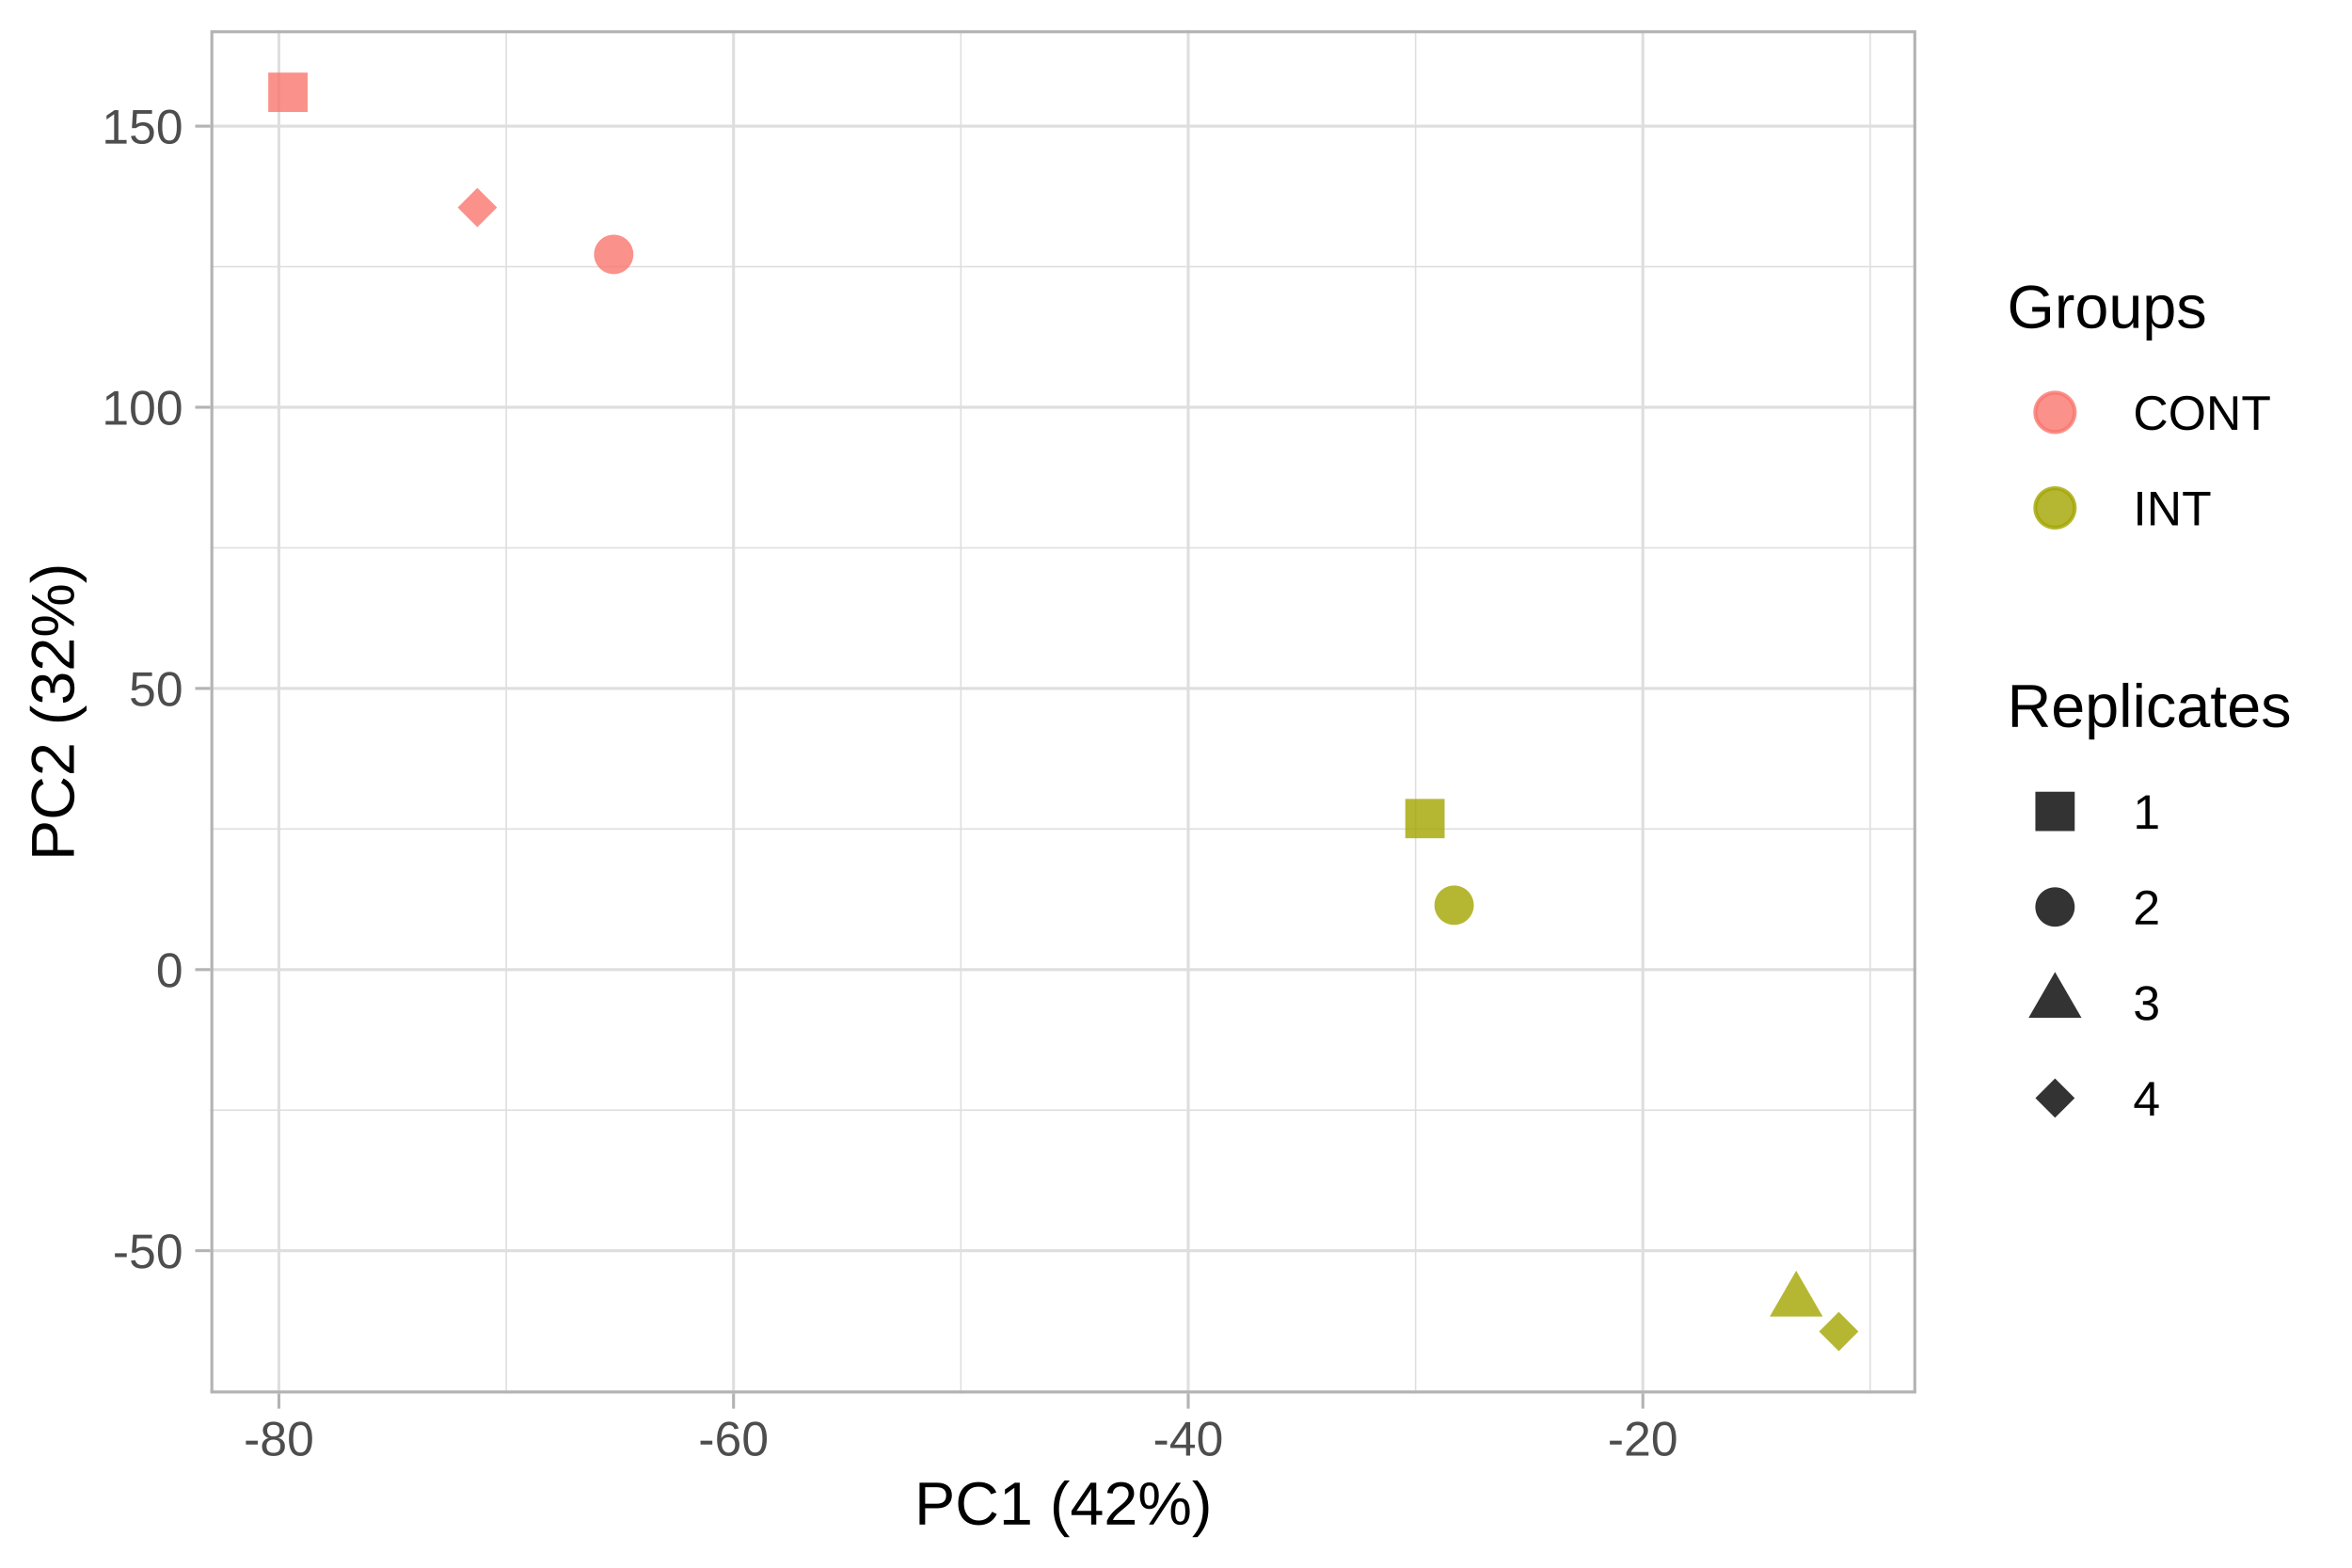
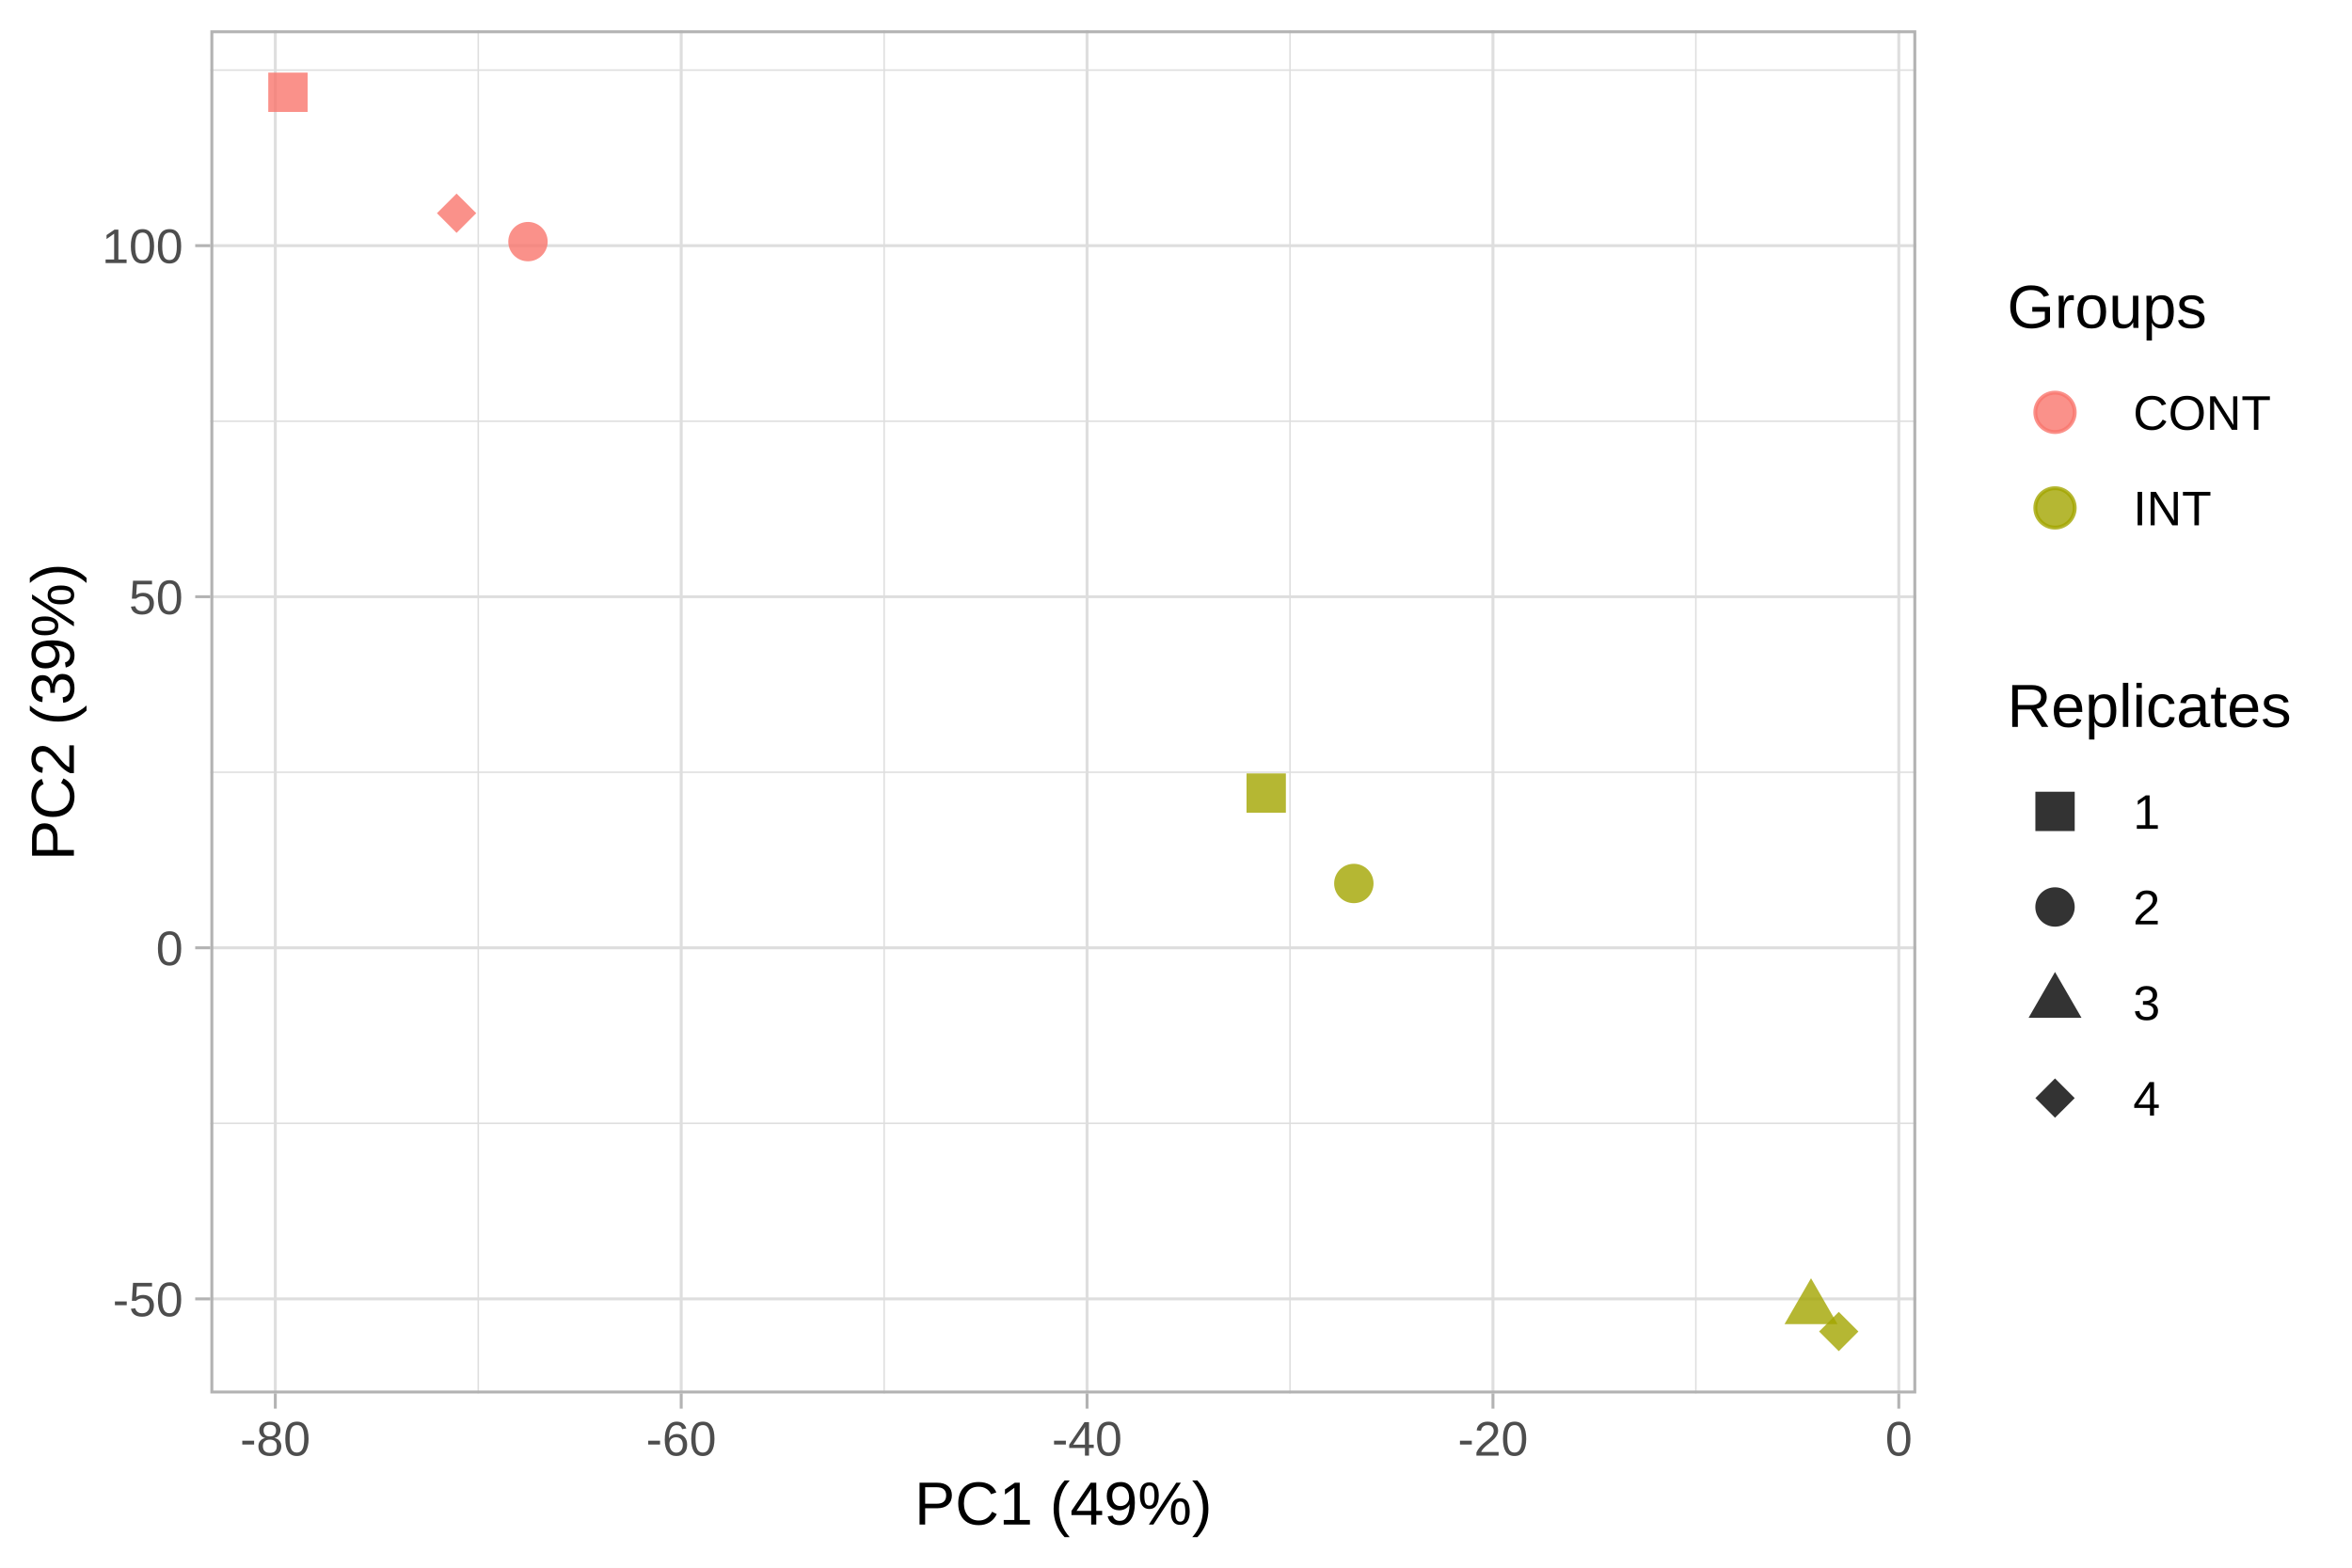
<svg xmlns="http://www.w3.org/2000/svg" class="svglite" width="425.20pt" height="283.46pt" viewBox="0 0 425.20 283.46">
  <defs>
    <style type="text/css">
    .svglite line, .svglite polyline, .svglite polygon, .svglite path, .svglite rect, .svglite circle {
      fill: none;
      stroke: #000000;
      stroke-linecap: round;
      stroke-linejoin: round;
      stroke-miterlimit: 10.00;
    }
    .svglite text {
      white-space: pre;
    }
  </style>
  </defs>
  <rect width="100%" height="100%" style="stroke: none; fill: #FFFFFF;" />
  <defs>
    <clipPath id="cpMC4wMHw0MjUuMjB8MC4wMHwyODMuNDY=">
      <rect x="0.00" y="0.00" width="425.20" height="283.46" />
    </clipPath>
  </defs>
  <g clip-path="url(#cpMC4wMHw0MjUuMjB8MC4wMHwyODMuNDY=)">
    <rect x="0" y="0.00" width="425.20" height="283.46" style="stroke-width: 1.07; stroke: #FFFFFF; fill: #FFFFFF;" />
  </g>
  <defs>
    <clipPath id="cpMzguMDN8MzQ2LjQzfDUuNDh8MjUxLjk3">
      <rect x="38.03" y="5.48" width="308.40" height="246.49" />
    </clipPath>
  </defs>
  <g clip-path="url(#cpMzguMDN8MzQ2LjQzfDUuNDh8MjUxLjk3)">
    <rect x="38.03" y="5.48" width="308.40" height="246.49" style="stroke-width: 1.07; stroke: none; fill: #FFFFFF;" />
-     <polyline points="38.03,251.57 346.43,251.57 " style="stroke-width: 0.27; stroke: #DEDEDE; stroke-linecap: butt;" />
-     <polyline points="38.03,200.74 346.43,200.74 " style="stroke-width: 0.27; stroke: #DEDEDE; stroke-linecap: butt;" />
-     <polyline points="38.03,149.90 346.43,149.90 " style="stroke-width: 0.27; stroke: #DEDEDE; stroke-linecap: butt;" />
-     <polyline points="38.03,99.06 346.43,99.06 " style="stroke-width: 0.27; stroke: #DEDEDE; stroke-linecap: butt;" />
-     <polyline points="38.03,48.22 346.43,48.22 " style="stroke-width: 0.27; stroke: #DEDEDE; stroke-linecap: butt;" />
-     <polyline points="91.52,251.97 91.52,5.48 " style="stroke-width: 0.27; stroke: #DEDEDE; stroke-linecap: butt;" />
-     <polyline points="173.71,251.97 173.71,5.48 " style="stroke-width: 0.27; stroke: #DEDEDE; stroke-linecap: butt;" />
-     <polyline points="255.91,251.97 255.91,5.48 " style="stroke-width: 0.27; stroke: #DEDEDE; stroke-linecap: butt;" />
-     <polyline points="338.10,251.97 338.10,5.48 " style="stroke-width: 0.27; stroke: #DEDEDE; stroke-linecap: butt;" />
-     <polyline points="38.03,226.15 346.43,226.15 " style="stroke-width: 0.53; stroke: #DEDEDE; stroke-linecap: butt;" />
-     <polyline points="38.03,175.32 346.43,175.32 " style="stroke-width: 0.53; stroke: #DEDEDE; stroke-linecap: butt;" />
-     <polyline points="38.03,124.48 346.43,124.48 " style="stroke-width: 0.53; stroke: #DEDEDE; stroke-linecap: butt;" />
-     <polyline points="38.03,73.64 346.43,73.64 " style="stroke-width: 0.53; stroke: #DEDEDE; stroke-linecap: butt;" />
-     <polyline points="38.03,22.81 346.43,22.81 " style="stroke-width: 0.53; stroke: #DEDEDE; stroke-linecap: butt;" />
-     <polyline points="50.42,251.97 50.42,5.48 " style="stroke-width: 0.53; stroke: #DEDEDE; stroke-linecap: butt;" />
-     <polyline points="132.61,251.97 132.61,5.48 " style="stroke-width: 0.53; stroke: #DEDEDE; stroke-linecap: butt;" />
-     <polyline points="214.81,251.97 214.81,5.48 " style="stroke-width: 0.53; stroke: #DEDEDE; stroke-linecap: butt;" />
-     <polyline points="297.00,251.97 297.00,5.48 " style="stroke-width: 0.53; stroke: #DEDEDE; stroke-linecap: butt;" />
+     <polyline points="38.03,203.12 346.43,203.12 " style="stroke-width: 0.27; stroke: #DEDEDE; stroke-linecap: butt;" />
+     <polyline points="38.03,139.64 346.43,139.64 " style="stroke-width: 0.27; stroke: #DEDEDE; stroke-linecap: butt;" />
+     <polyline points="38.03,76.16 346.43,76.16 " style="stroke-width: 0.27; stroke: #DEDEDE; stroke-linecap: butt;" />
+     <polyline points="38.03,12.68 346.43,12.68 " style="stroke-width: 0.27; stroke: #DEDEDE; stroke-linecap: butt;" />
+     <polyline points="86.46,251.97 86.46,5.48 " style="stroke-width: 0.27; stroke: #DEDEDE; stroke-linecap: butt;" />
+     <polyline points="159.84,251.97 159.84,5.48 " style="stroke-width: 0.27; stroke: #DEDEDE; stroke-linecap: butt;" />
+     <polyline points="233.21,251.97 233.21,5.48 " style="stroke-width: 0.27; stroke: #DEDEDE; stroke-linecap: butt;" />
+     <polyline points="306.58,251.97 306.58,5.48 " style="stroke-width: 0.27; stroke: #DEDEDE; stroke-linecap: butt;" />
+     <polyline points="38.03,234.86 346.43,234.86 " style="stroke-width: 0.53; stroke: #DEDEDE; stroke-linecap: butt;" />
+     <polyline points="38.03,171.38 346.43,171.38 " style="stroke-width: 0.53; stroke: #DEDEDE; stroke-linecap: butt;" />
+     <polyline points="38.03,107.90 346.43,107.90 " style="stroke-width: 0.53; stroke: #DEDEDE; stroke-linecap: butt;" />
+     <polyline points="38.03,44.42 346.43,44.42 " style="stroke-width: 0.53; stroke: #DEDEDE; stroke-linecap: butt;" />
+     <polyline points="49.77,251.97 49.77,5.48 " style="stroke-width: 0.53; stroke: #DEDEDE; stroke-linecap: butt;" />
+     <polyline points="123.15,251.97 123.15,5.48 " style="stroke-width: 0.53; stroke: #DEDEDE; stroke-linecap: butt;" />
+     <polyline points="196.52,251.97 196.52,5.48 " style="stroke-width: 0.53; stroke: #DEDEDE; stroke-linecap: butt;" />
+     <polyline points="269.90,251.97 269.90,5.48 " style="stroke-width: 0.53; stroke: #DEDEDE; stroke-linecap: butt;" />
+     <polyline points="343.27,251.97 343.27,5.48 " style="stroke-width: 0.53; stroke: #DEDEDE; stroke-linecap: butt;" />
    <polygon points="48.50,20.24 55.61,20.24 55.61,13.13 48.50,13.13 " style="stroke-width: 0.71; stroke: none; fill: #F8766D; fill-opacity: 0.80;" />
-     <circle cx="110.95" cy="46.00" r="3.56" style="stroke-width: 0.71; stroke: none; fill: #F8766D; fill-opacity: 0.80;" />
-     <polygon points="82.74,37.52 86.29,33.97 89.85,37.52 86.29,41.08 " style="stroke-width: 0.71; stroke: none; fill: #F8766D; fill-opacity: 0.80;" />
-     <polygon points="254.05,151.57 261.16,151.57 261.16,144.46 254.05,144.46 " style="stroke-width: 0.71; stroke: none; fill: #A3A500; fill-opacity: 0.80;" />
-     <circle cx="262.88" cy="163.68" r="3.56" style="stroke-width: 0.71; stroke: none; fill: #A3A500; fill-opacity: 0.80;" />
-     <polygon points="324.72,229.76 329.51,238.05 319.94,238.05 " style="stroke-width: 0.71; stroke: none; fill: #A3A500; fill-opacity: 0.80;" />
+     <circle cx="95.45" cy="43.69" r="3.56" style="stroke-width: 0.71; stroke: none; fill: #F8766D; fill-opacity: 0.80;" />
+     <polygon points="78.99,38.55 82.54,35.00 86.10,38.55 82.54,42.11 " style="stroke-width: 0.71; stroke: none; fill: #F8766D; fill-opacity: 0.80;" />
+     <polygon points="225.35,146.96 232.46,146.96 232.46,139.85 225.35,139.85 " style="stroke-width: 0.71; stroke: none; fill: #A3A500; fill-opacity: 0.80;" />
+     <circle cx="244.75" cy="159.75" r="3.56" style="stroke-width: 0.71; stroke: none; fill: #A3A500; fill-opacity: 0.80;" />
+     <polygon points="327.40,231.13 332.19,239.43 322.61,239.43 " style="stroke-width: 0.71; stroke: none; fill: #A3A500; fill-opacity: 0.80;" />
    <polygon points="328.86,240.76 332.42,237.21 335.97,240.76 332.42,244.32 " style="stroke-width: 0.71; stroke: none; fill: #A3A500; fill-opacity: 0.80;" />
    <rect x="38.03" y="5.48" width="308.40" height="246.49" style="stroke-width: 1.07; stroke: #B3B3B3;" />
  </g>
  <g clip-path="url(#cpMC4wMHw0MjUuMjB8MC4wMHwyODMuNDY=)">
-     <text x="33.10" y="229.30" text-anchor="end" style="font-size: 8.80px;fill: #4D4D4D; font-family: &quot;Arial&quot;;" textLength="12.72px" lengthAdjust="spacingAndGlyphs">-50</text>
-     <text x="33.10" y="178.47" text-anchor="end" style="font-size: 8.80px;fill: #4D4D4D; font-family: &quot;Arial&quot;;" textLength="4.90px" lengthAdjust="spacingAndGlyphs">0</text>
-     <text x="33.10" y="127.63" text-anchor="end" style="font-size: 8.80px;fill: #4D4D4D; font-family: &quot;Arial&quot;;" textLength="9.79px" lengthAdjust="spacingAndGlyphs">50</text>
-     <text x="33.10" y="76.79" text-anchor="end" style="font-size: 8.80px;fill: #4D4D4D; font-family: &quot;Arial&quot;;" textLength="14.69px" lengthAdjust="spacingAndGlyphs">100</text>
-     <text x="33.10" y="25.96" text-anchor="end" style="font-size: 8.80px;fill: #4D4D4D; font-family: &quot;Arial&quot;;" textLength="14.69px" lengthAdjust="spacingAndGlyphs">150</text>
-     <polyline points="35.29,226.15 38.03,226.15 " style="stroke-width: 0.53; stroke: #B3B3B3; stroke-linecap: butt;" />
-     <polyline points="35.29,175.32 38.03,175.32 " style="stroke-width: 0.53; stroke: #B3B3B3; stroke-linecap: butt;" />
-     <polyline points="35.29,124.48 38.03,124.48 " style="stroke-width: 0.53; stroke: #B3B3B3; stroke-linecap: butt;" />
-     <polyline points="35.29,73.64 38.03,73.64 " style="stroke-width: 0.53; stroke: #B3B3B3; stroke-linecap: butt;" />
-     <polyline points="35.29,22.81 38.03,22.81 " style="stroke-width: 0.53; stroke: #B3B3B3; stroke-linecap: butt;" />
-     <polyline points="50.42,254.71 50.42,251.97 " style="stroke-width: 0.53; stroke: #B3B3B3; stroke-linecap: butt;" />
-     <polyline points="132.61,254.71 132.61,251.97 " style="stroke-width: 0.53; stroke: #B3B3B3; stroke-linecap: butt;" />
-     <polyline points="214.81,254.71 214.81,251.97 " style="stroke-width: 0.53; stroke: #B3B3B3; stroke-linecap: butt;" />
-     <polyline points="297.00,254.71 297.00,251.97 " style="stroke-width: 0.53; stroke: #B3B3B3; stroke-linecap: butt;" />
-     <text x="50.42" y="263.20" text-anchor="middle" style="font-size: 8.80px;fill: #4D4D4D; font-family: &quot;Arial&quot;;" textLength="12.72px" lengthAdjust="spacingAndGlyphs">-80</text>
-     <text x="132.61" y="263.20" text-anchor="middle" style="font-size: 8.80px;fill: #4D4D4D; font-family: &quot;Arial&quot;;" textLength="12.72px" lengthAdjust="spacingAndGlyphs">-60</text>
-     <text x="214.81" y="263.20" text-anchor="middle" style="font-size: 8.80px;fill: #4D4D4D; font-family: &quot;Arial&quot;;" textLength="12.72px" lengthAdjust="spacingAndGlyphs">-40</text>
-     <text x="297.00" y="263.20" text-anchor="middle" style="font-size: 8.80px;fill: #4D4D4D; font-family: &quot;Arial&quot;;" textLength="12.72px" lengthAdjust="spacingAndGlyphs">-20</text>
-     <text x="192.23" y="275.67" text-anchor="middle" style="font-size: 11.00px; font-family: &quot;Arial&quot;;" textLength="53.81px" lengthAdjust="spacingAndGlyphs">PC1 (42%)</text>
-     <text transform="translate(13.36,128.72) rotate(-90)" text-anchor="middle" style="font-size: 11.00px; font-family: &quot;Arial&quot;;" textLength="53.81px" lengthAdjust="spacingAndGlyphs">PC2 (32%)</text>
+     <text x="33.10" y="238.01" text-anchor="end" style="font-size: 8.80px;fill: #4D4D4D; font-family: &quot;Arial&quot;;" textLength="12.72px" lengthAdjust="spacingAndGlyphs">-50</text>
+     <text x="33.10" y="174.53" text-anchor="end" style="font-size: 8.80px;fill: #4D4D4D; font-family: &quot;Arial&quot;;" textLength="4.90px" lengthAdjust="spacingAndGlyphs">0</text>
+     <text x="33.10" y="111.05" text-anchor="end" style="font-size: 8.80px;fill: #4D4D4D; font-family: &quot;Arial&quot;;" textLength="9.79px" lengthAdjust="spacingAndGlyphs">50</text>
+     <text x="33.10" y="47.57" text-anchor="end" style="font-size: 8.80px;fill: #4D4D4D; font-family: &quot;Arial&quot;;" textLength="14.69px" lengthAdjust="spacingAndGlyphs">100</text>
+     <polyline points="35.29,234.86 38.03,234.86 " style="stroke-width: 0.53; stroke: #B3B3B3; stroke-linecap: butt;" />
+     <polyline points="35.29,171.38 38.03,171.38 " style="stroke-width: 0.53; stroke: #B3B3B3; stroke-linecap: butt;" />
+     <polyline points="35.29,107.90 38.03,107.90 " style="stroke-width: 0.53; stroke: #B3B3B3; stroke-linecap: butt;" />
+     <polyline points="35.29,44.42 38.03,44.42 " style="stroke-width: 0.53; stroke: #B3B3B3; stroke-linecap: butt;" />
+     <polyline points="49.77,254.71 49.77,251.97 " style="stroke-width: 0.53; stroke: #B3B3B3; stroke-linecap: butt;" />
+     <polyline points="123.15,254.71 123.15,251.97 " style="stroke-width: 0.53; stroke: #B3B3B3; stroke-linecap: butt;" />
+     <polyline points="196.52,254.71 196.52,251.97 " style="stroke-width: 0.53; stroke: #B3B3B3; stroke-linecap: butt;" />
+     <polyline points="269.90,254.71 269.90,251.97 " style="stroke-width: 0.53; stroke: #B3B3B3; stroke-linecap: butt;" />
+     <polyline points="343.27,254.71 343.27,251.97 " style="stroke-width: 0.53; stroke: #B3B3B3; stroke-linecap: butt;" />
+     <text x="49.77" y="263.20" text-anchor="middle" style="font-size: 8.80px;fill: #4D4D4D; font-family: &quot;Arial&quot;;" textLength="12.72px" lengthAdjust="spacingAndGlyphs">-80</text>
+     <text x="123.15" y="263.20" text-anchor="middle" style="font-size: 8.80px;fill: #4D4D4D; font-family: &quot;Arial&quot;;" textLength="12.72px" lengthAdjust="spacingAndGlyphs">-60</text>
+     <text x="196.52" y="263.20" text-anchor="middle" style="font-size: 8.80px;fill: #4D4D4D; font-family: &quot;Arial&quot;;" textLength="12.72px" lengthAdjust="spacingAndGlyphs">-40</text>
+     <text x="269.90" y="263.20" text-anchor="middle" style="font-size: 8.80px;fill: #4D4D4D; font-family: &quot;Arial&quot;;" textLength="12.72px" lengthAdjust="spacingAndGlyphs">-20</text>
+     <text x="343.27" y="263.20" text-anchor="middle" style="font-size: 8.80px;fill: #4D4D4D; font-family: &quot;Arial&quot;;" textLength="4.90px" lengthAdjust="spacingAndGlyphs">0</text>
+     <text x="192.23" y="275.67" text-anchor="middle" style="font-size: 11.00px; font-family: &quot;Arial&quot;;" textLength="53.81px" lengthAdjust="spacingAndGlyphs">PC1 (49%)</text>
+     <text transform="translate(13.36,128.72) rotate(-90)" text-anchor="middle" style="font-size: 11.00px; font-family: &quot;Arial&quot;;" textLength="53.81px" lengthAdjust="spacingAndGlyphs">PC2 (39%)</text>
    <rect x="357.39" y="44.77" width="58.64" height="61.19" style="stroke-width: 1.07; stroke: none; fill: #FFFFFF;" />
    <text x="362.87" y="59.29" style="font-size: 11.00px; font-family: &quot;Arial&quot;;" textLength="36.09px" lengthAdjust="spacingAndGlyphs">Groups</text>
    <rect x="362.87" y="65.92" width="17.28" height="17.28" style="stroke-width: 1.07; stroke: none; fill: #FFFFFF;" />
    <circle cx="371.51" cy="74.56" r="3.56" style="stroke-width: 0.71; stroke: #F8766D; stroke-opacity: 0.80; fill: #F8766D; fill-opacity: 0.80;" />
    <rect x="362.87" y="83.20" width="17.28" height="17.28" style="stroke-width: 1.07; stroke: none; fill: #FFFFFF;" />
    <circle cx="371.51" cy="91.84" r="3.56" style="stroke-width: 0.71; stroke: #A3A500; stroke-opacity: 0.80; fill: #A3A500; fill-opacity: 0.80;" />
    <text x="385.63" y="77.71" style="font-size: 8.80px; font-family: &quot;Arial&quot;;" textLength="24.92px" lengthAdjust="spacingAndGlyphs">CONT</text>
    <text x="385.63" y="94.99" style="font-size: 8.80px; font-family: &quot;Arial&quot;;" textLength="14.17px" lengthAdjust="spacingAndGlyphs">INT</text>
    <rect x="357.39" y="116.92" width="62.32" height="95.75" style="stroke-width: 1.07; stroke: none; fill: #FFFFFF;" />
    <text x="362.87" y="131.44" style="font-size: 11.00px; font-family: &quot;Arial&quot;;" textLength="51.36px" lengthAdjust="spacingAndGlyphs">Replicates</text>
    <rect x="362.87" y="138.08" width="17.28" height="17.28" style="stroke-width: 1.07; stroke: none; fill: #FFFFFF;" />
    <polygon points="367.96,150.27 375.07,150.27 375.07,143.16 367.96,143.16 " style="stroke-width: 0.71; stroke: none; fill: #000000; fill-opacity: 0.80;" />
    <rect x="362.87" y="155.36" width="17.28" height="17.28" style="stroke-width: 1.07; stroke: none; fill: #FFFFFF;" />
    <circle cx="371.51" cy="164.00" r="3.56" style="stroke-width: 0.71; stroke: none; fill: #000000; fill-opacity: 0.80;" />
    <rect x="362.87" y="172.64" width="17.28" height="17.28" style="stroke-width: 1.07; stroke: none; fill: #FFFFFF;" />
    <polygon points="371.51,175.75 376.30,184.04 366.73,184.04 " style="stroke-width: 0.71; stroke: none; fill: #000000; fill-opacity: 0.80;" />
    <rect x="362.87" y="189.92" width="17.28" height="17.28" style="stroke-width: 1.07; stroke: none; fill: #FFFFFF;" />
    <polygon points="367.96,198.56 371.51,195.00 375.07,198.56 371.51,202.11 " style="stroke-width: 0.71; stroke: none; fill: #000000; fill-opacity: 0.80;" />
    <text x="385.63" y="149.87" style="font-size: 8.80px; font-family: &quot;Arial&quot;;" textLength="4.90px" lengthAdjust="spacingAndGlyphs">1</text>
    <text x="385.63" y="167.15" style="font-size: 8.80px; font-family: &quot;Arial&quot;;" textLength="4.90px" lengthAdjust="spacingAndGlyphs">2</text>
    <text x="385.63" y="184.43" style="font-size: 8.80px; font-family: &quot;Arial&quot;;" textLength="4.90px" lengthAdjust="spacingAndGlyphs">3</text>
    <text x="385.63" y="201.71" style="font-size: 8.80px; font-family: &quot;Arial&quot;;" textLength="4.90px" lengthAdjust="spacingAndGlyphs">4</text>
  </g>
</svg>
